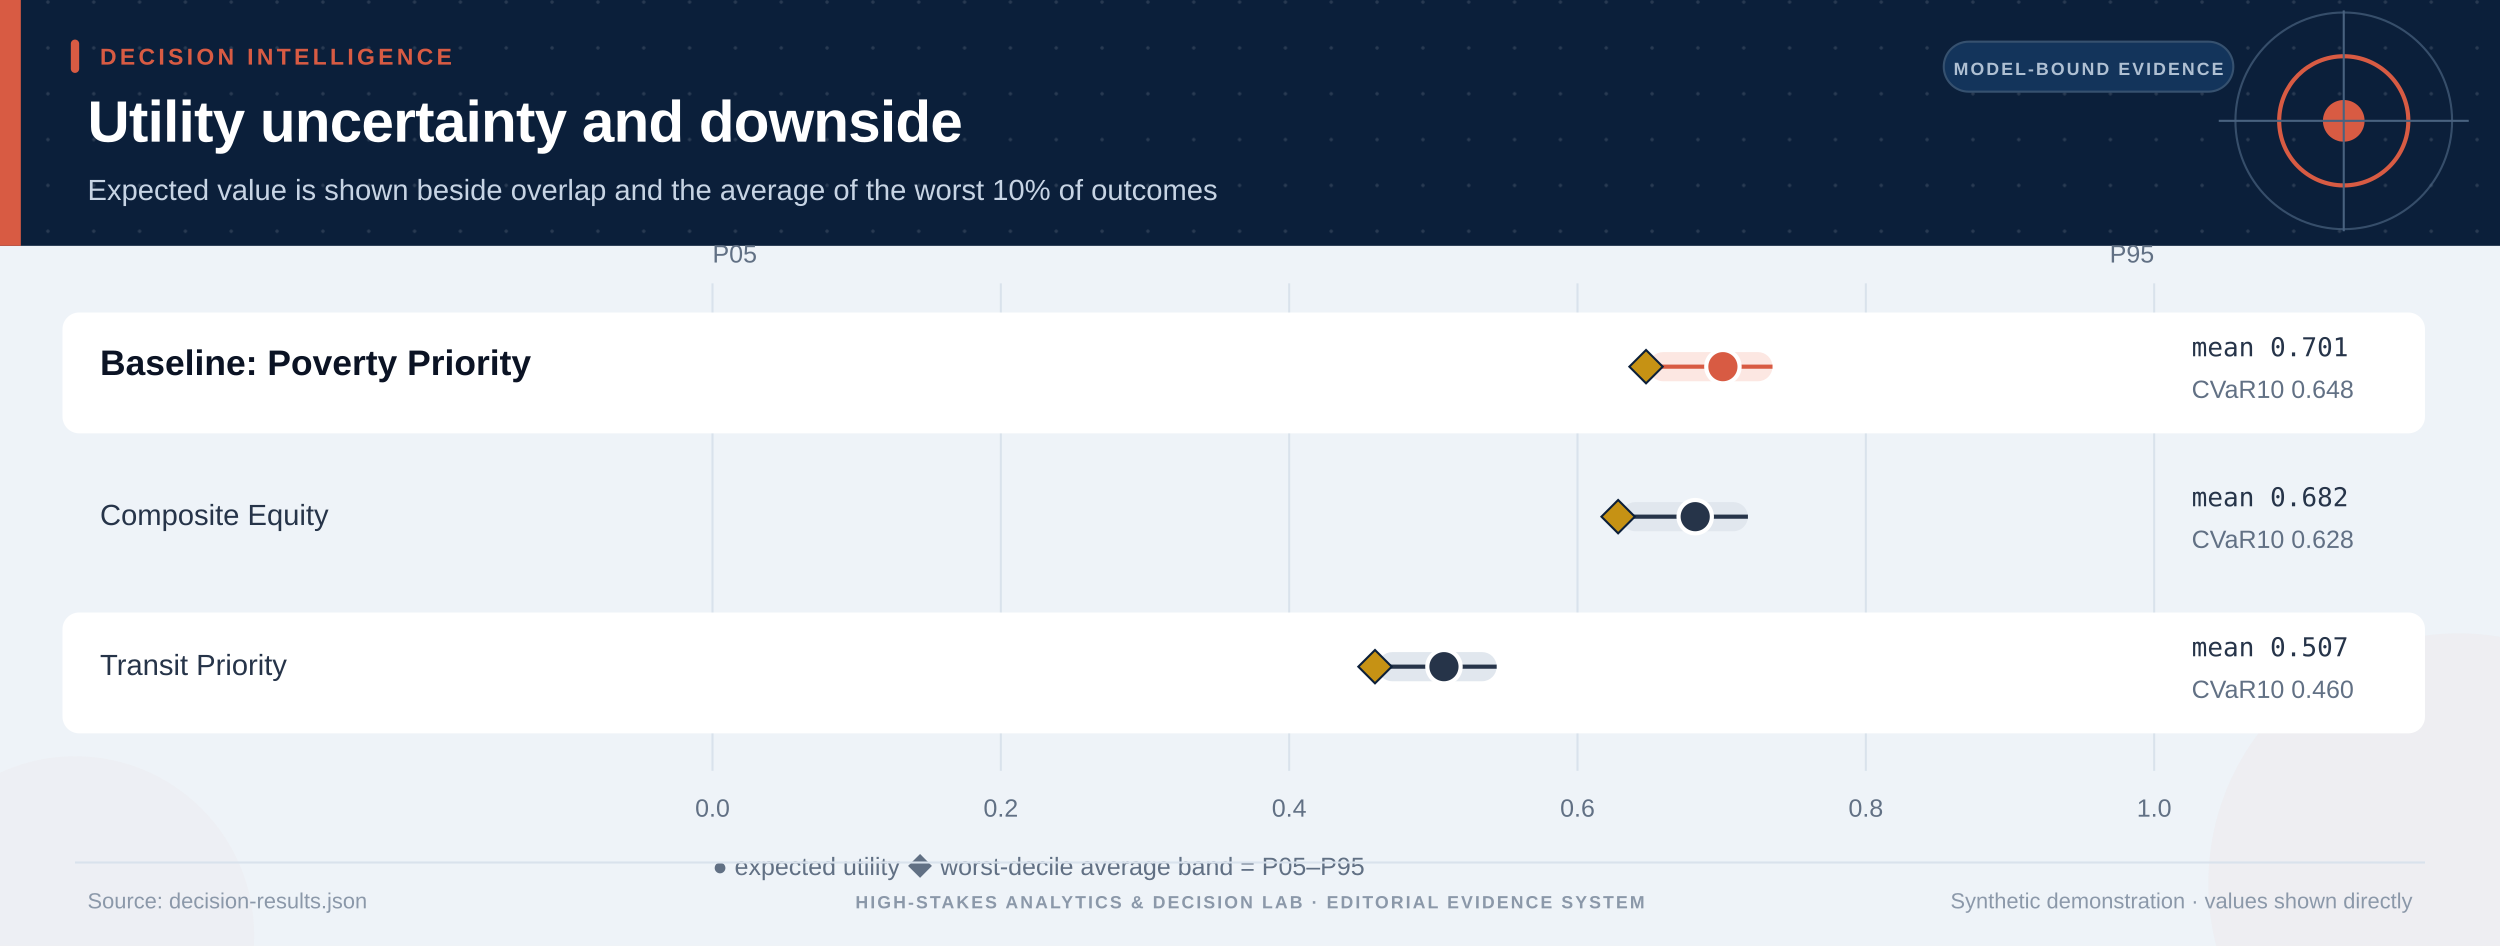
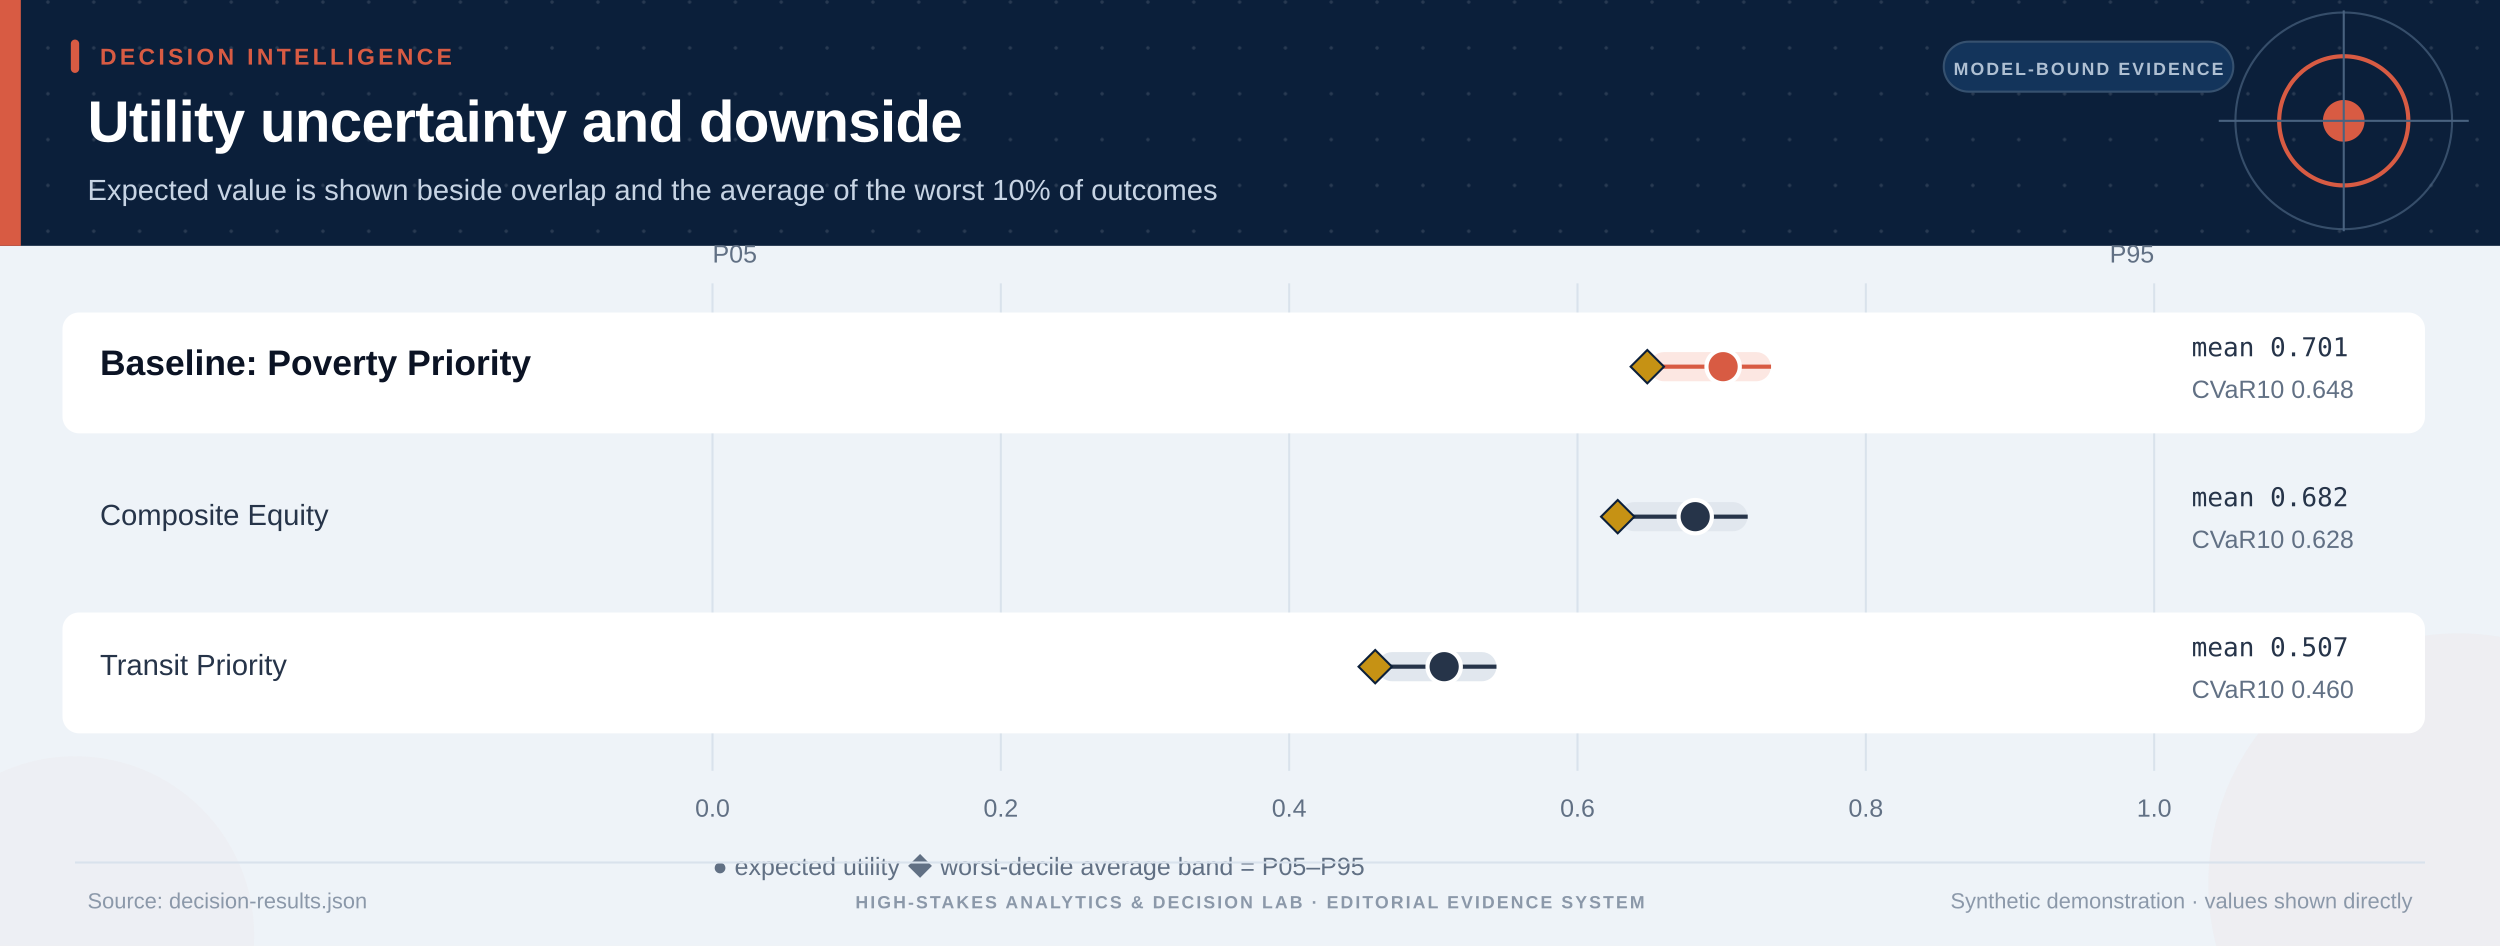
<svg xmlns="http://www.w3.org/2000/svg" width="1200" height="454" viewBox="0 0 1200 454" role="img" aria-labelledby="title desc">
  <defs>
    <pattern id="headerGrid" width="22" height="22" patternUnits="userSpaceOnUse">
      <circle cx="1" cy="1" r=".85" fill="#FFFFFF" opacity=".12" />
    </pattern>
  </defs>
  <style>
  text { font-family: -apple-system, BlinkMacSystemFont, "Segoe UI", Arial, sans-serif; }
  .kicker { font-size: 11px; font-weight: 800; letter-spacing: 1.6px; }
  .title { font-size: 28px; font-weight: 780; letter-spacing: -0.35px; }
  .subtitle { font-size: 14px; }
  .section { fill: #0B1324; font-size: 17px; font-weight: 720; }
  .label { fill: #263449; font-size: 14px; }
  .small { fill: #617084; font-size: 12px; }
  .eyebrow { fill: #617084; font-size: 10.5px; font-weight: 800; letter-spacing: 1px; }
  .value { fill: #0B1324; font-size: 16px; font-weight: 750; font-variant-numeric: tabular-nums; }
  .big { fill: #0B1324; font-size: 30px; font-weight: 800; font-variant-numeric: tabular-nums; }
  .display { fill: #0B1324; font-size: 38px; font-weight: 820; font-variant-numeric: tabular-nums; }
  .mono { fill: #263449; font-size: 12.5px; font-family: ui-monospace, SFMono-Regular, Menlo, Consolas, monospace; font-variant-numeric: tabular-nums; }
  .pill { font-size: 11px; font-weight: 760; letter-spacing: .25px; }
  .footnote { fill: #8B98A9; font-size: 10.5px; }
  .micro { fill: #8B98A9; font-size: 8.5px; font-weight: 800; letter-spacing: 1px; }
</style>
  <rect width="1200" height="454" fill="#EEF3F8" />
  <circle cx="1180" cy="424" r="120" fill="#D85B43" opacity=".035" />
  <circle cx="36" cy="449" r="86" fill="#D85B43" opacity=".025" />
  <rect width="1200" height="118" fill="#0B1F3A" />
  <rect width="1200" height="118" fill="url(#headerGrid)" />
  <rect width="10" height="118" fill="#D85B43" />
  <rect x="34" y="19" width="4" height="16" rx="2" fill="#D85B43" />
  <text x="48.0" y="31.0" class="kicker" text-anchor="start" style="fill:#D85B43">DECISION INTELLIGENCE</text>
  <text x="42.0" y="68.0" class="title" text-anchor="start" style="fill:#FFFFFF">Utility uncertainty and downside</text>
  <text x="42.0" y="96.0" class="subtitle" text-anchor="start" style="fill:#C7D4E4">Expected value is shown beside overlap and the average of the worst 10% of outcomes</text>
  <rect x="933" y="20" width="139" height="24" rx="12" fill="#13345B" stroke="#36516F" />
  <text x="1002.5" y="36.0" class="micro" text-anchor="middle" style="fill:#AFC0D3">MODEL-BOUND EVIDENCE</text>
  <circle cx="1125" cy="58" r="31" fill="none" stroke="#D85B43" stroke-width="2" />
  <circle cx="1125" cy="58" r="10" fill="#D85B43" />
  <circle cx="1125" cy="58" r="52" fill="none" stroke="#49627F" stroke-width="1" opacity=".7" />
  <line x1="1065" y1="58" x2="1185" y2="58" stroke="#49627F" stroke-width="1" />
  <line x1="1125" y1="5" x2="1125" y2="111" stroke="#49627F" stroke-width="1" />
  <line x1="342.0" y1="136.0" x2="342.0" y2="370.0" stroke="#D9E2EC" stroke-width="1" />
  <text x="342.0" y="392.0" class="small" text-anchor="middle">0.0</text>
  <line x1="480.4" y1="136.0" x2="480.4" y2="370.0" stroke="#D9E2EC" stroke-width="1" />
  <text x="480.4" y="392.0" class="small" text-anchor="middle">0.2</text>
  <line x1="618.8" y1="136.0" x2="618.8" y2="370.0" stroke="#D9E2EC" stroke-width="1" />
  <text x="618.8" y="392.0" class="small" text-anchor="middle">0.4</text>
  <line x1="757.2" y1="136.0" x2="757.2" y2="370.0" stroke="#D9E2EC" stroke-width="1" />
  <text x="757.2" y="392.0" class="small" text-anchor="middle">0.6</text>
  <line x1="895.6" y1="136.0" x2="895.6" y2="370.0" stroke="#D9E2EC" stroke-width="1" />
  <text x="895.6" y="392.0" class="small" text-anchor="middle">0.8</text>
  <line x1="1034.0" y1="136.0" x2="1034.0" y2="370.0" stroke="#D9E2EC" stroke-width="1" />
  <text x="1034.0" y="392.0" class="small" text-anchor="middle">1.0</text>
  <text x="342.0" y="126.0" class="small" text-anchor="start">P05</text>
  <text x="1034.0" y="126.0" class="small" text-anchor="end">P95</text>
  <rect x="30.0" y="150.0" width="1134.0" height="58.0" rx="8" fill="#FFFFFF" stroke="none" stroke-width="1" />
  <text x="48.0" y="180.0" class="section" text-anchor="start">Baseline: Poverty Priority</text>
-   <rect x="791.3" y="169.0" width="59.5" height="14" rx="7" fill="#FCE7E2" />
-   <line x1="791.3" y1="176" x2="850.8" y2="176" stroke="#D85B43" stroke-width="2" />
-   <circle cx="827.0" cy="176" r="8" fill="#D85B43" stroke="#FFFFFF" stroke-width="2" />
-   <path d="M 790.1 168.0 L 798.1 176.0 L 790.1 184.0 L 782.1 176.0 Z" fill="#C69214" stroke="#0B1F3A" />
+   <rect x="791.7" y="169.0" width="58.3" height="14" rx="7" fill="#FCE7E2" />
+   <line x1="791.7" y1="176" x2="850.1" y2="176" stroke="#D85B43" stroke-width="2" />
+   <circle cx="827.1" cy="176" r="8" fill="#D85B43" stroke="#FFFFFF" stroke-width="2" />
+   <path d="M 790.7 168.0 L 798.7 176.0 L 790.7 184.0 L 782.7 176.0 Z" fill="#C69214" stroke="#0B1F3A" />
  <text x="1052.0" y="171.0" class="mono" text-anchor="start">mean 0.701</text>
  <text x="1052.0" y="191.0" class="small" text-anchor="start">CVaR10 0.648</text>
  <text x="48.0" y="252.0" class="label" text-anchor="start">Composite Equity</text>
-   <rect x="778.0" y="241.0" width="61.0" height="14" rx="7" fill="#E1E7EE" />
-   <line x1="778.0" y1="248" x2="839.0" y2="248" stroke="#263449" stroke-width="2" />
+   <rect x="777.4" y="241.0" width="61.4" height="14" rx="7" fill="#E1E7EE" />
+   <line x1="777.4" y1="248" x2="838.9" y2="248" stroke="#263449" stroke-width="2" />
  <circle cx="813.7" cy="248" r="8" fill="#263449" stroke="#FFFFFF" stroke-width="2" />
-   <path d="M 776.7 240.0 L 784.7 248.0 L 776.7 256.0 L 768.7 248.0 Z" fill="#C69214" stroke="#0B1F3A" />
+   <path d="M 776.5 240.0 L 784.5 248.0 L 776.5 256.0 L 768.5 248.0 Z" fill="#C69214" stroke="#0B1F3A" />
  <text x="1052.0" y="243.0" class="mono" text-anchor="start">mean 0.682</text>
  <text x="1052.0" y="263.0" class="small" text-anchor="start">CVaR10 0.628</text>
  <rect x="30.0" y="294.0" width="1134.0" height="58.0" rx="8" fill="#FFFFFF" stroke="none" stroke-width="1" />
  <text x="48.0" y="324.0" class="label" text-anchor="start">Transit Priority</text>
-   <rect x="661.3" y="313.0" width="57.1" height="14" rx="7" fill="#E1E7EE" />
-   <line x1="661.3" y1="320" x2="718.4" y2="320" stroke="#263449" stroke-width="2" />
-   <circle cx="693.1" cy="320" r="8" fill="#263449" stroke="#FFFFFF" stroke-width="2" />
-   <path d="M 660.0 312.0 L 668.0 320.0 L 660.0 328.0 L 652.0 320.0 Z" fill="#C69214" stroke="#0B1F3A" />
+   <rect x="661.2" y="313.0" width="57.1" height="14" rx="7" fill="#E1E7EE" />
+   <line x1="661.2" y1="320" x2="718.3" y2="320" stroke="#263449" stroke-width="2" />
+   <circle cx="693.2" cy="320" r="8" fill="#263449" stroke="#FFFFFF" stroke-width="2" />
+   <path d="M 660.1 312.0 L 668.1 320.0 L 660.1 328.0 L 652.1 320.0 Z" fill="#C69214" stroke="#0B1F3A" />
  <text x="1052.0" y="315.0" class="mono" text-anchor="start">mean 0.507</text>
  <text x="1052.0" y="335.0" class="small" text-anchor="start">CVaR10 0.460</text>
  <text x="342.0" y="420.0" class="small" text-anchor="start">● expected utility   ◆ worst-decile average   band = P05–P95</text>
  <line x1="36" y1="414.0" x2="1164" y2="414.0" stroke="#D9E2EC" stroke-width="1" />
  <text x="42.0" y="436.0" class="footnote" text-anchor="start">Source: decision-results.json</text>
  <text x="1158.0" y="436.0" class="footnote" text-anchor="end">Synthetic demonstration · values shown directly</text>
  <text x="600.0" y="436.0" class="micro" text-anchor="middle" style="fill:#8B98A9">HIGH-STAKES ANALYTICS &amp; DECISION LAB · EDITORIAL EVIDENCE SYSTEM</text>
</svg>
